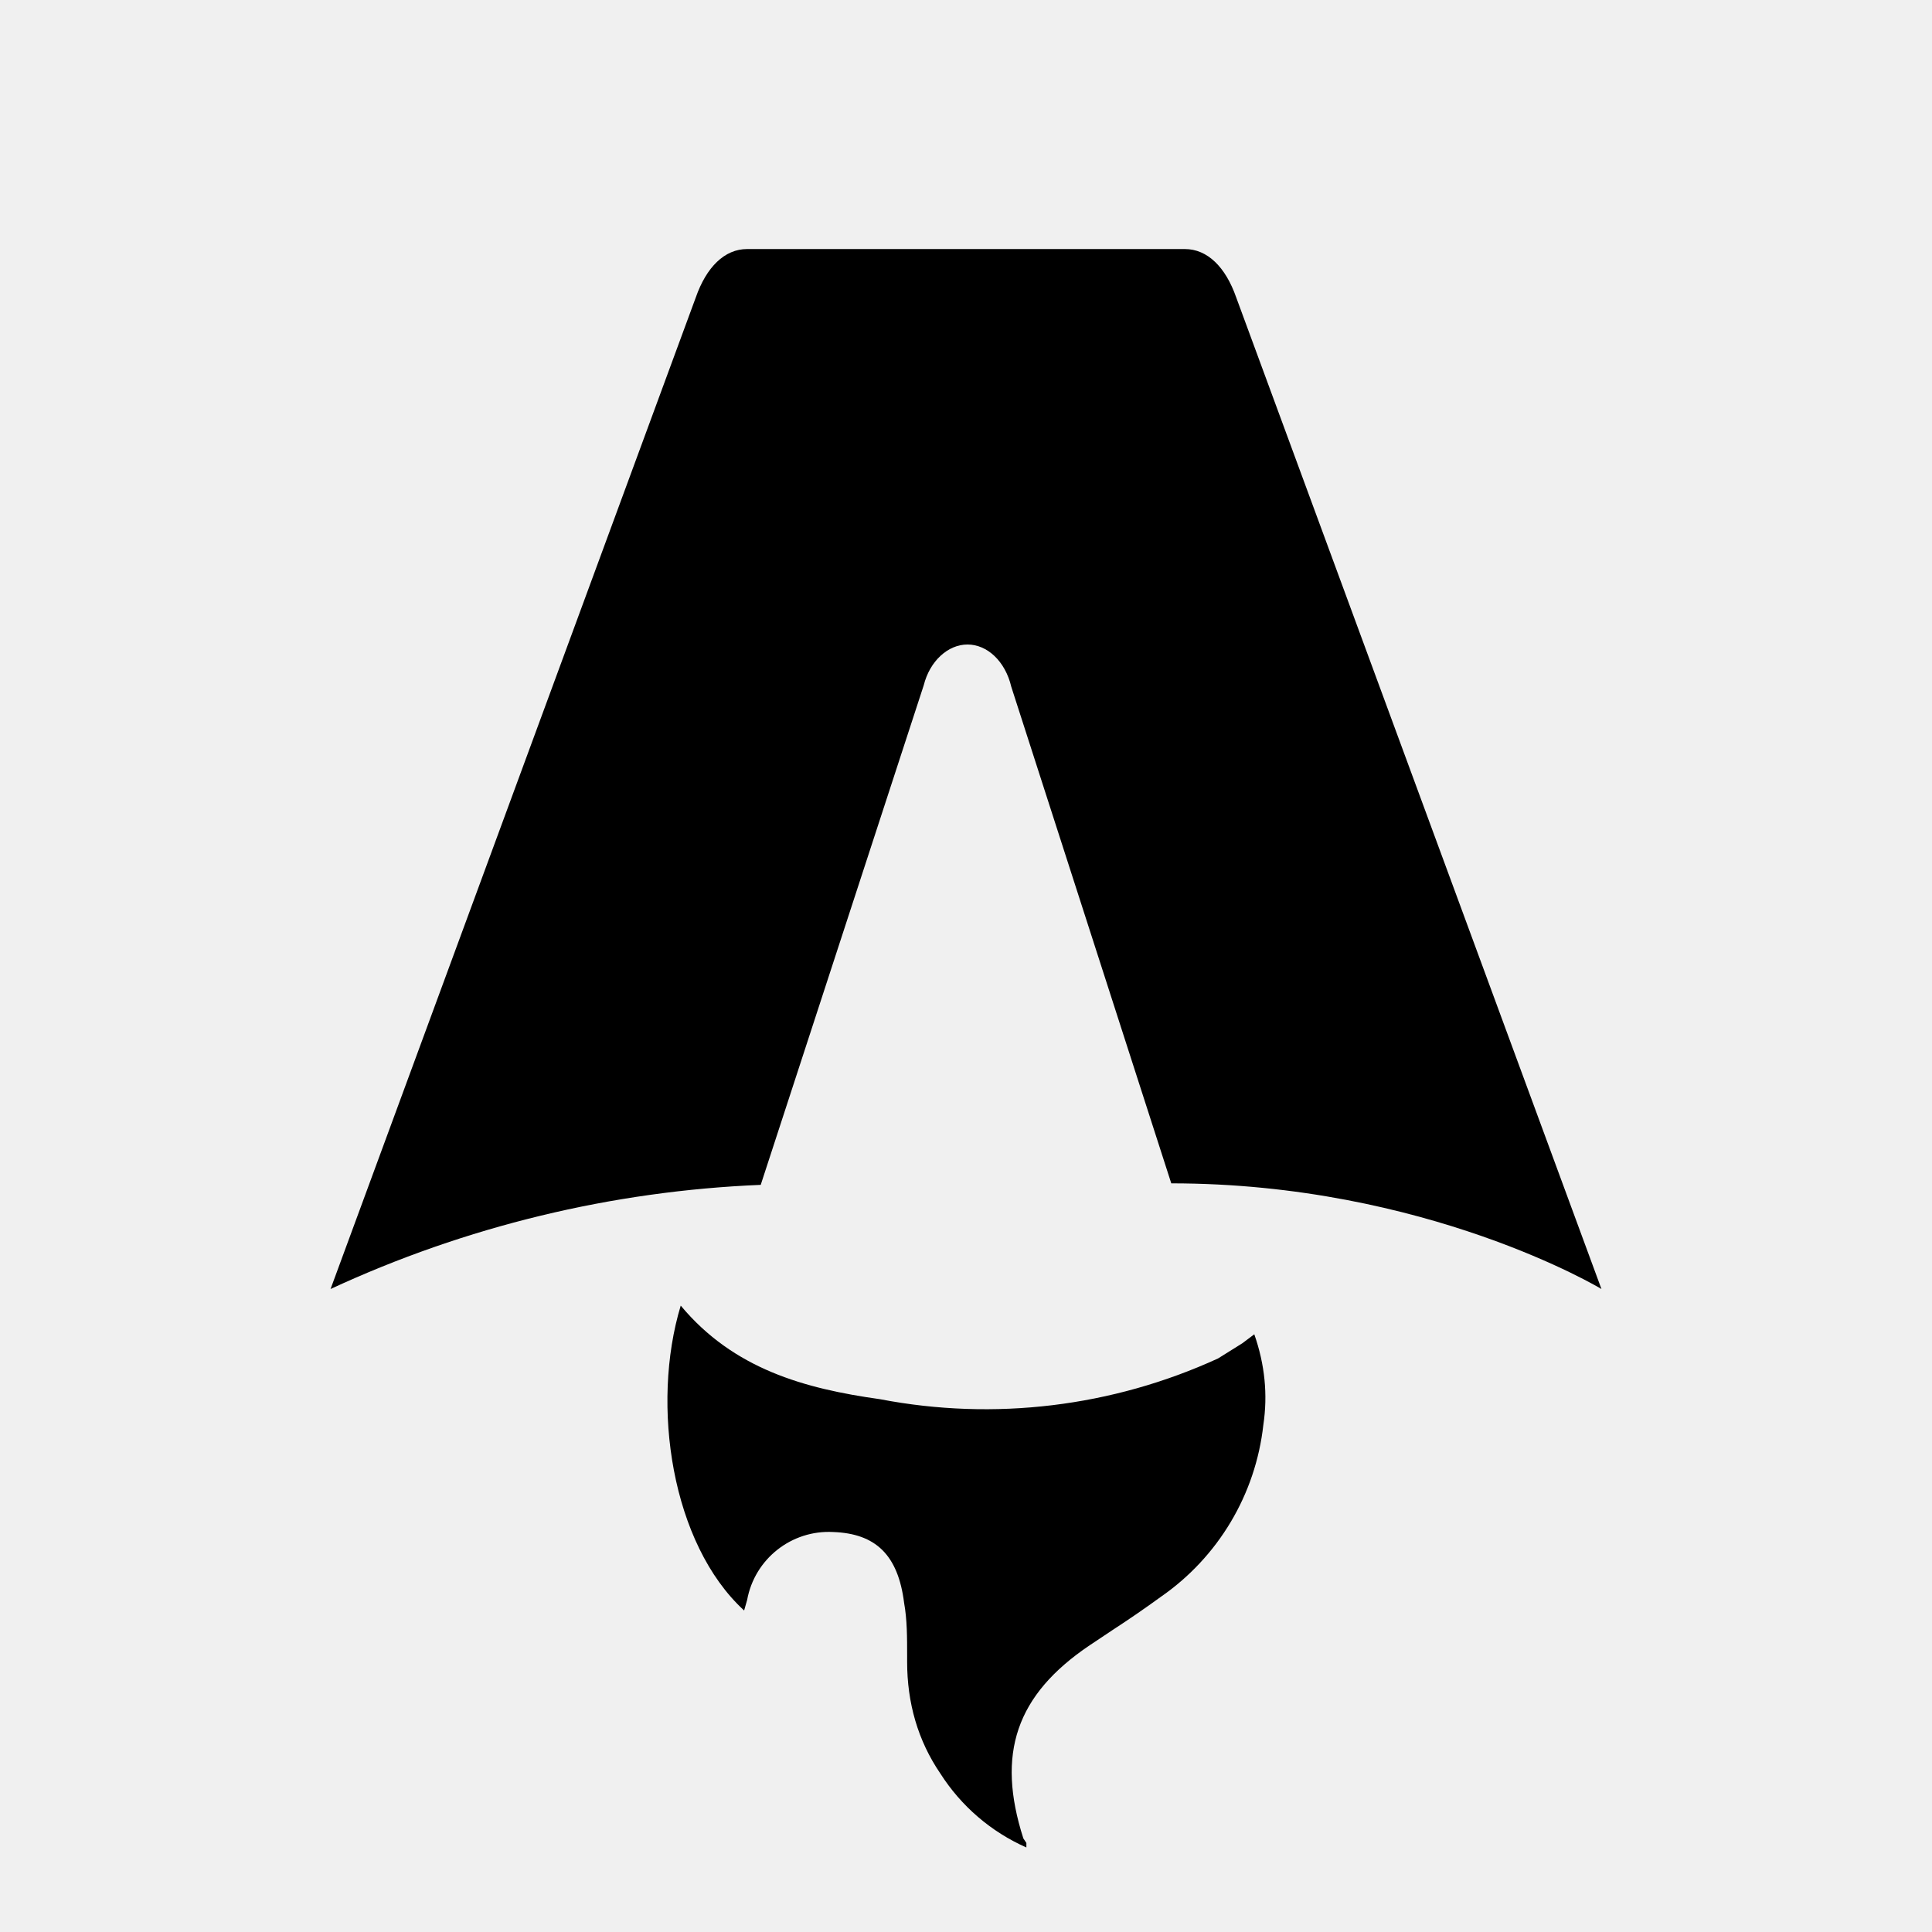
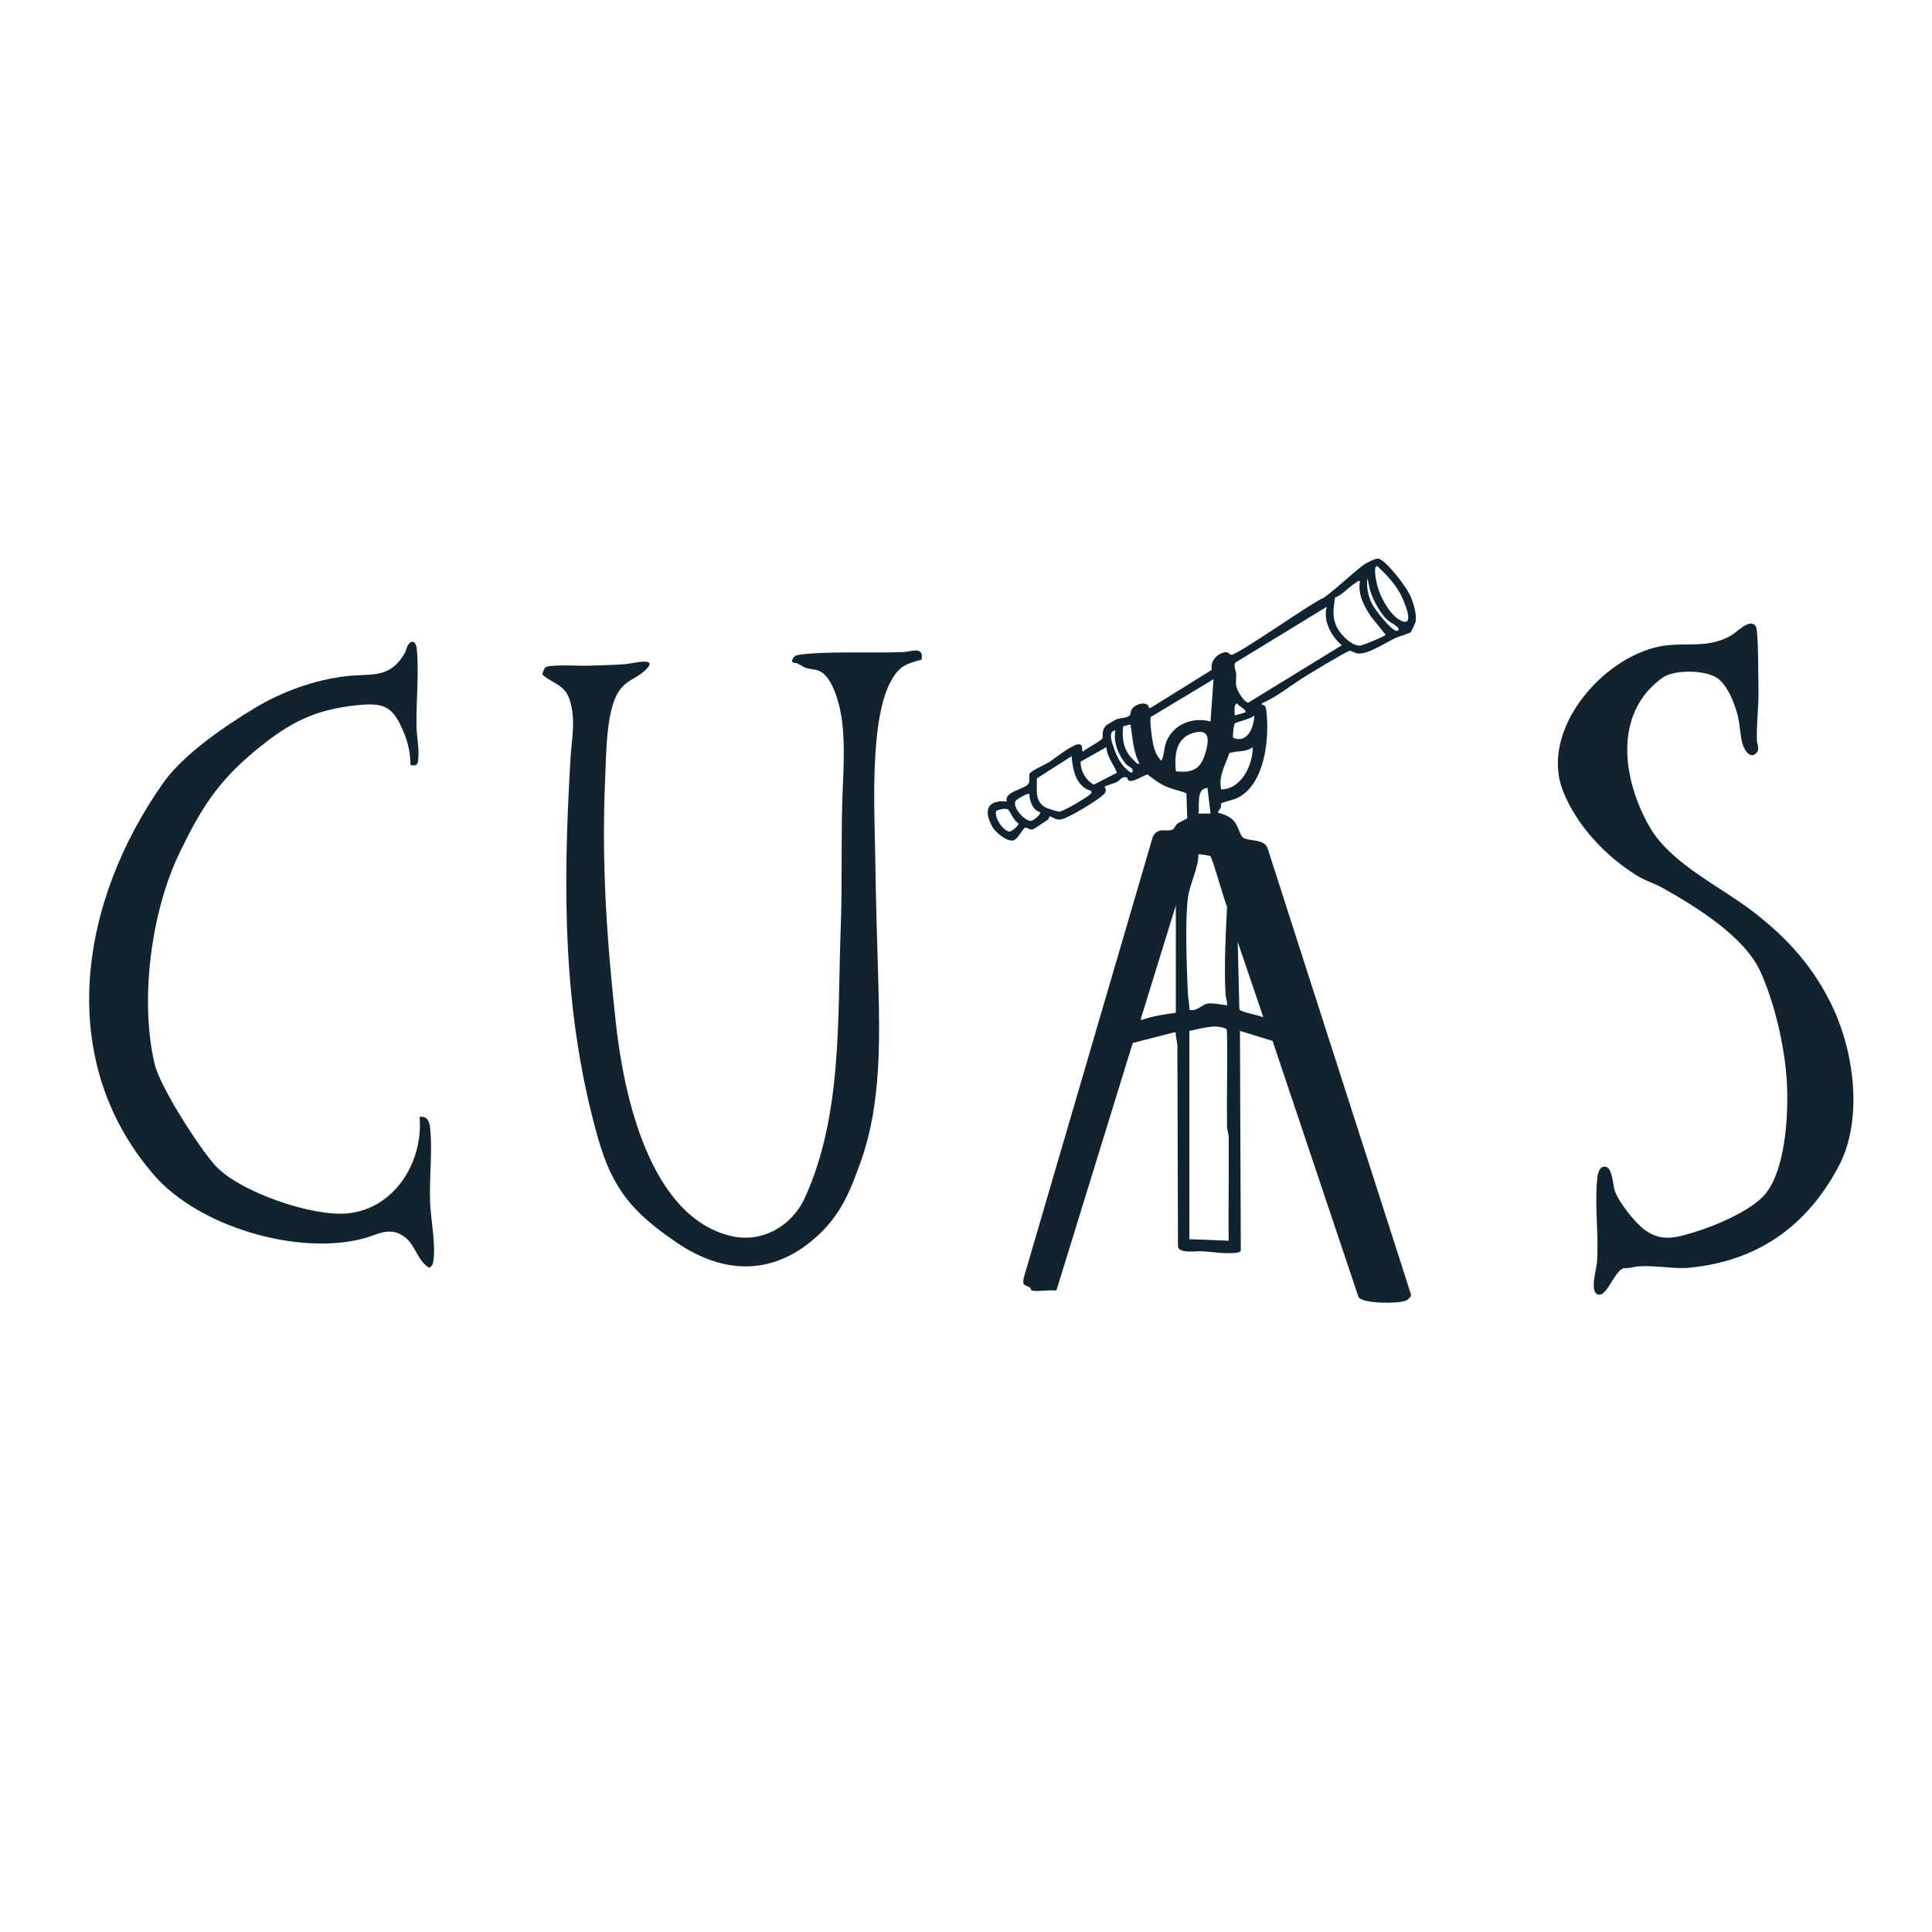
- <svg xmlns="http://www.w3.org/2000/svg" fill="none" viewBox="0 0 128 128">
-   <path d="M50.4 78.5a75.1 75.1 0 0 0-28.5 6.9l24.2-65.7c.7-2 1.9-3.2 3.4-3.2h29c1.5 0 2.7 1.2 3.4 3.2l24.2 65.7s-11.6-7-28.5-7L67 45.5c-.4-1.7-1.6-2.8-2.9-2.8-1.3 0-2.5 1.1-2.9 2.7L50.4 78.5Zm-1.1 28.2Zm-4.2-20.2c-2 6.6-.6 15.8 4.2 20.2a17.5 17.5 0 0 1 .2-.7 5.5 5.5 0 0 1 5.7-4.5c2.8.1 4.3 1.5 4.7 4.7.2 1.1.2 2.3.2 3.5v.4c0 2.7.7 5.2 2.2 7.4a13 13 0 0 0 5.7 4.9v-.3l-.2-.3c-1.8-5.6-.5-9.5 4.4-12.8l1.5-1a73 73 0 0 0 3.2-2.2 16 16 0 0 0 6.8-11.4c.3-2 .1-4-.6-6l-.8.6-1.6 1a37 37 0 0 1-22.4 2.7c-5-.7-9.7-2-13.2-6.2Z" />
-   <style>
-         path { fill: #000; }
-         @media (prefers-color-scheme: dark) {
-             path { fill: #FFF; }
-         }
-     </style>
+ <svg xmlns="http://www.w3.org/2000/svg" viewBox="0 0 1280 1280">
+   <defs>
+     <style>.cls-1{fill:#122330;}.cls-2{fill:#fff;}</style>
+   </defs>
+   <g id="White_BG">
+     <rect class="cls-2" width="1280" height="1280" />
+   </g>
+   <g id="Blue_Text">
+     <path id="S" class="cls-1" d="M1162.77,414.24c.85.85,1.13,3,1.24,4.24,1.08,11.78.72,25.11,1.03,36.97.32,11.82-1.39,23.13-1.06,35.05.08,2.81,2.3,5.74-.47,8.52-3.94,3.95-7.45-1.76-8.74-5.3-1.75-4.8-1.94-13.12-3.27-18.73-1.91-8.12-6.56-20.42-13.47-25.53-7.74-5.72-28.77-6.04-36.55-.47-33.15,23.74-26.41,68.12-8.3,99.32,13.7,23.61,46.15,38.83,67.73,55.27,23.4,17.83,41.51,38.01,53.94,65.06,13.84,30.12,19.3,73.89,3.32,104.04-21.08,39.78-53.74,62.8-98.79,67.21-10.29,1.01-22.02-1.61-32.94-.94-3.57.22-7.1,1.49-10.77,1.23-6.04,2.15-10.65,17.68-16.04,17.58-7.1-.14-1.93-16.93-1.6-21.22,1.29-17.08-1.42-35.98-.04-53.04.3-3.73.65-10.91,5.46-10.55,4.96.44,5.04,11.92,6.31,15.78,2.44,7.4,13.53,21.5,19.9,26.1,11.39,8.23,20.87,5.1,33.1,1.44,13.65-4.08,38.47-14.53,47.24-25.76,12.6-16.14,14.6-49.07,14.04-69.05-.67-24.11-7.6-55.2-17.57-77.43-10.58-23.59-43.14-43.56-65.15-55.85-5-2.8-11.05-4.58-16.25-7.75-20.94-12.74-40.55-33.43-49.56-56.44-15.66-39.93,25.82-88.3,64.25-95.73,16.52-3.19,31.09,1.85,46.91-7.09,3.97-2.24,11.92-11.07,16.1-6.93Z" />
+     <path id="A" class="cls-1" d="M934.77,418.77c-.78.78-8.76,3.2-10.48,4.02-6.23,2.97-18.15,10.96-24.71,10.15-1.92-.24-3.88-1.67-5.27-1.75-1.71-.1-25.94,14.74-29.63,17-9.55,5.83-18.42,13.39-28.68,17.82v.98c2.25-.26,2.66,1.64,2.91,3.57,2.38,18.09-.75,49.64-19.55,58.32-1.99.92-9.91,2.86-10.2,3.31-.42.64-.05,2.11-.42,3.01-.55,1.34-1.8,1.91-1.76,3.3,3.79.74,7.87,2.53,10.56,5.46,2.6,2.84,4.08,9.65,6.03,10.97,3.86,2.62,13.74.66,16.17,6.83l95.11,295.93c.16,1.51-2.2,3.54-3.6,4.08-5.15,1.97-28.03,2.11-31.17-2.35l-56.99-169.81-21.59-6.62.57,145.6c-.98,1.22-2.1,1.31-3.53,1.46-7.36.77-14.85-.6-22.04-1.05-4.3-.27-14.79,1.67-16.06-2.91l-.4-133.63c-.21-2.36-.81-4.59-1.08-6.95-.17-1.46.64-1.71-1.42-1.46l-27.07,6.95-50.39,163.4-.74.66c-4.64-.73-11.42.87-15.69-.04-.78-.17-.67-1.55-1.35-2-3.08-2.06-5.07-.6-4.1-6.27l85.58-292.45c3.68-6.87,9.3-2.69,13.24-4.77,1.21-.64,1.52-2.59,2.71-3.55,1.94-1.57,4.84-2.39,6.84-3.96l-.53-16.37c-4.67-2.03-9.57-2.71-14.27-4.92-4.01-1.89-7.97-4.79-11.42-7.58-3.31.55-9.89,5.74-12.67,3.87-.72-.48-.61-1.92-1.3-2.05-3.5-.65-4.24,2.08-6.68,3.25-1.33.64-7.47,2.5-7.71,2.84-.53.77,2.34,2.27-.98,5.47-3.8,3.67-23.85,16.07-28.64,16.45-3.52.28-4.97-2-6.86-2.03-.66-.01-.41,1.52-1.21,2.06-1.83,1.21-9.11,6.23-10.22,6.53-1.85.49-4.15-1.82-5.13-1.1-1.59,1.16-4.28,6.73-6.99,8.11-3.96,2.02-12.38-4.99-14.4-8.61-5.88-10.51-4.1-18.1,9.4-16.96-1.74-7.27,13.5-7.84,14.85-12.65.51-1.82-.2-4.01.32-5.68.57-1.83,10.75-6.32,13.16-7.84,3.62-2.28,17.43-13.83,20.74-11.38,1.53,1.13.3,3.61,1.44,4.57,2.42-2.36,11.59-6.69,13.02-8.95.38-.59-1.07-5.26,2.53-8.51.69-.62,5.91-3.67,6.93-4.07,2.2-.87,6.34-.69,8.41-2.37,1.19-.97-.02-3.25,2.66-5.56,2.3-1.99,6.62-3.45,9.31-1.55,1.01.72.1,2.61,2.07,1.95l40.39-25.11c-1.01-5.85,3.38-10.77,8.92-11.7,2.22-.37,2.79,1.45,3.95,1.7,3.54.76,53.51-34.79,61.67-37.96,8.76-6.5,17.16-14.7,25.66-21.33,1.81-1.41,8.24-4.77,10.26-4.38,5.14.99,18.11,18.34,20.61,23.48,2.32,4.78,5.15,13.51,3.92,18.69-.11.46-2.78,6.21-3.03,6.46ZM912.5,375.02c-3.24-.11-.33,11.8.22,13.77,2.04,7.39,8.46,19.09,15.55,22.45,10.06,4.76,1.25-14.65-.75-18.26-3.84-6.92-9.34-12.57-15.02-17.96ZM906.01,383.01c-.97,5.35.48,11.85,2.8,16.68,1.82,3.77,12.84,18.31,16.7,18.29.77,0,1.83-1.18.45-2.44-2.57-2.34-5.63-3.33-8.47-6.53-4.01-4.52-8.64-13.08-10.04-18.96l-1.44-7.05ZM901,385.01c-1.53-.45-1.71.51-2.53.96-4.68,2.56-8.67,7.9-13.99,10.01-1.04,7.54-2.14,12.69,1.34,19.72,2.4,4.84,9.74,12.41,15.53,12.04,1.39-.09,16.67-6.33,16.67-7.24l-9.83-12.17c-4.59-6.92-8.72-14.72-7.18-23.31ZM879,402.01l-60.52,36.98c-1.45,2.35.37,5.07.53,7.51.16,2.6-.4,5.53.03,7.97.53,3,4.71,10.27,7.89,11.1l62.06-38.07c-7.08-5.99-12.58-16.31-9.99-25.49ZM804,450l-41.51,24.98c-1.13,2.2,1.06,16.8,1.98,20.04s2.39,6.68,5.03,8.97c1.89-3.85,1.54-7.86,3.01-11.98,4.28-11.95,17.59-17.3,29.48-14.01l2-28ZM825,472c1.34-1.14-3.14-3.91-4.01-4.48-.88-.57-1.41-2.47-2.5-.53-1.09,1.95-.28,4.83-.48,7.01l6.99-2ZM817.13,488.87c9.37,3.86,13.74-7.16,13.86-14.87-1.82,2.2-12.08,4.49-12.79,5.2-.83.82-1.76,8.68-1.07,9.67ZM749,480l-4.87,1.14c-.98,9.04.44,16.71,7.37,22.87,1.12.99,1.65,2.4,3.5,1.99-4.33-7.98-4.57-17.25-6-26ZM739,484.01c-5.41.16-2.06,8.43-1.04,11.53,2.15,6.53,5.56,12.83,11.54,16.45,3.31-2.32-2.15-4.16-3.51-5.74-4.84-5.62-8.64-14.87-6.99-22.23ZM779,511c10.41,1.12,16.09-.91,19.31-11.2,2.43-7.78,4.27-17.51-7.34-14.33-12.21,3.34-12.8,14.79-11.97,25.53ZM732.99,495l-17.06,9.63c-.08,6.16,3.41,12.29,8.75,15.22l15.31-7.86c-2.05-5.51-6.64-10.63-7-16.99ZM809,523c13.37-.02,21.02-16.07,20.99-28-4.86,3.68-10.51,2.13-15.51,3.98-2.83,8.46-7.17,14.52-5.48,24.02ZM723,524.01c-10.09-2.74-12.35-13.83-13.01-23.01l-23.02,14.68c.09,7.33-1.74,15.76,6.31,19.55,1.04.49,7.52,2.5,8.4,2.55,2.37.13,18.15-9.22,20.27-11.32.84-.83,1.4-.92,1.05-2.43ZM800,522c-7.84.52-4.97,11.39-6,17h8s-2-17-2-17ZM682,526c-.69-.93-7.57,3.1-8.56,4-4.04,3.62,5.51,14.58,9.9,13.82,1.17-.2,6.75-4.31,5.67-5.8-4.66-1.08-7.06-7.5-7-12.02ZM660.11,537.11c-2.04,4.28,5.44,14.68,9.16,13.76,1.46-.36,5.61-3.83,5.51-5.38-2.7-1.1-5.98-8.48-6.73-9.03-1.84-1.35-5.88-.12-7.94.66ZM801.81,567.18c-.46-.32-7.57-1.5-7.81-1.19-.04,9.39-5.76,19.6-6.93,28.58-2.07,15.83-.8,46.15-.12,62.97.14,3.57,1.14,7.72,1.06,11.45,4.38,1.44,8.98-3.54,11.49-3.99,4.42-.8,9.14.73,13.49.99.17-2.59-.9-4.86-1.04-7.45-1.02-18.7.1-39.29,1.03-57.94-2.02-4.05-9.69-32.39-11.17-33.43ZM779,671v-71l-23.03,74.48c-.03,2.03-.35,1.51,1.04,1.04,6.99-2.36,14.69-3.59,21.99-4.52ZM837,674l-16.99-49.99,1.11,44.37c.19.9.81,1.12,1.56,1.44,4.01,1.66,10.05,2.45,14.31,4.18ZM788,683v138l26,1c-.23-22.83.27-45.71.04-68.55-.02-2.37-1.06-4.53-1.09-6.91-.27-21.3.4-42.62-.08-63.92-.2-.9-.76-1.16-1.55-1.45-7.25-2.63-16.01.47-23.32,1.82Z" />
+     <path id="U" class="cls-1" d="M361.24,442.24c2.75-2.3,23.12-1,28.31-1.19,8.07-.3,16.89-.4,24.95-1.05,4.05-.32,23.49-5.55,12.51,4.51-5.73,5.25-12.28,6.13-17.21,13.79-8.24,12.8-8.16,41.68-8.85,57.15-2.5,55.85.98,106.71,7.04,162.05,5.16,47.15,22.07,128.72,76.56,141.44,20.25,4.72,40.09-6.6,48.63-25.25,25.09-54.76,21.59-119.35,23.8-178.2,1.02-27,.33-53.88.96-81.04.43-18.57,2.21-37.36.05-55.96-1.1-9.5-5.66-29.67-15.09-33.91-2.94-1.32-6.14-1.1-8.95-2.06-2.43-.83-5.07-3.52-8.39-3.48-1.85-.77.15-4.29,2.11-4.86,1.77-.51,7.57-1.1,9.76-1.24,19.58-1.29,41.06-.18,61.05-.95,4.98-.19,13.84-4.17,12.06,5.06-9.7,2.63-14,3.83-19.37,12.63-15.67,25.67-11.61,89.72-11.24,120.85.32,26.85,1.25,54.13,2,81,1.06,38.09,1.6,80.44-11.19,116.72-6.72,19.08-12.85,35.08-27.75,49.25-29.23,27.81-62.8,27.66-95.34,5.3-28.35-19.49-41.8-34.81-51.4-68.6-23.77-83.7-23.35-165.73-18.28-251.72.79-13.42,3.75-25.85-.7-39.3-3.15-9.53-11.22-10.34-17.85-16.18-.31-.7,1.3-4.37,1.78-4.78Z" />
+     <path id="C" class="cls-1" d="M272,507.01c-.1-8.37-1.82-15.78-5.14-23.37-6.77-15.48-12.54-18.17-29.26-16.53-29.22,2.86-45.88,11.63-68.09,29.91-25.22,20.76-36.32,38.61-50.38,67.62-19.05,39.32-26.67,97.75-16.66,140.38,3.5,14.9,29.23,55.06,40,67,15.9,17.64,64.5,34.25,87.91,31.87,31.21-3.16,50.13-34.2,47.61-63.9,5.16-.83,6.55,3.11,7.01,7.49,1.57,15.11-.65,33.42-.05,49.05.46,11.94,4.05,28.38,2.03,39.94-.29,1.64-1.23,2.64-2.59,3.47-7.74-4.38-9.24-15.32-16.35-20.5-10.01-7.29-18-1.25-27.83,1.26-43.5,11.13-108.61-8-138.2-42.24-66.64-77.1-48.75-182.06,6.16-259.8,13.33-18.88,40.52-37.42,60.51-49.49,18.21-10.99,39.61-18.76,60.81-21.19,16.77-1.92,28.7,1.97,38.69-15.31.98-1.69,1.05-3.89,2.35-5.65,2.74-3.72,5.09-1.38,5.52,2.41,1.74,15.41-.46,35.92-.1,52.1.15,6.92,1.96,14.68,1.09,22-.44,3.69-1.36,3.67-5.04,3.46Z" />
+   </g>
</svg>
